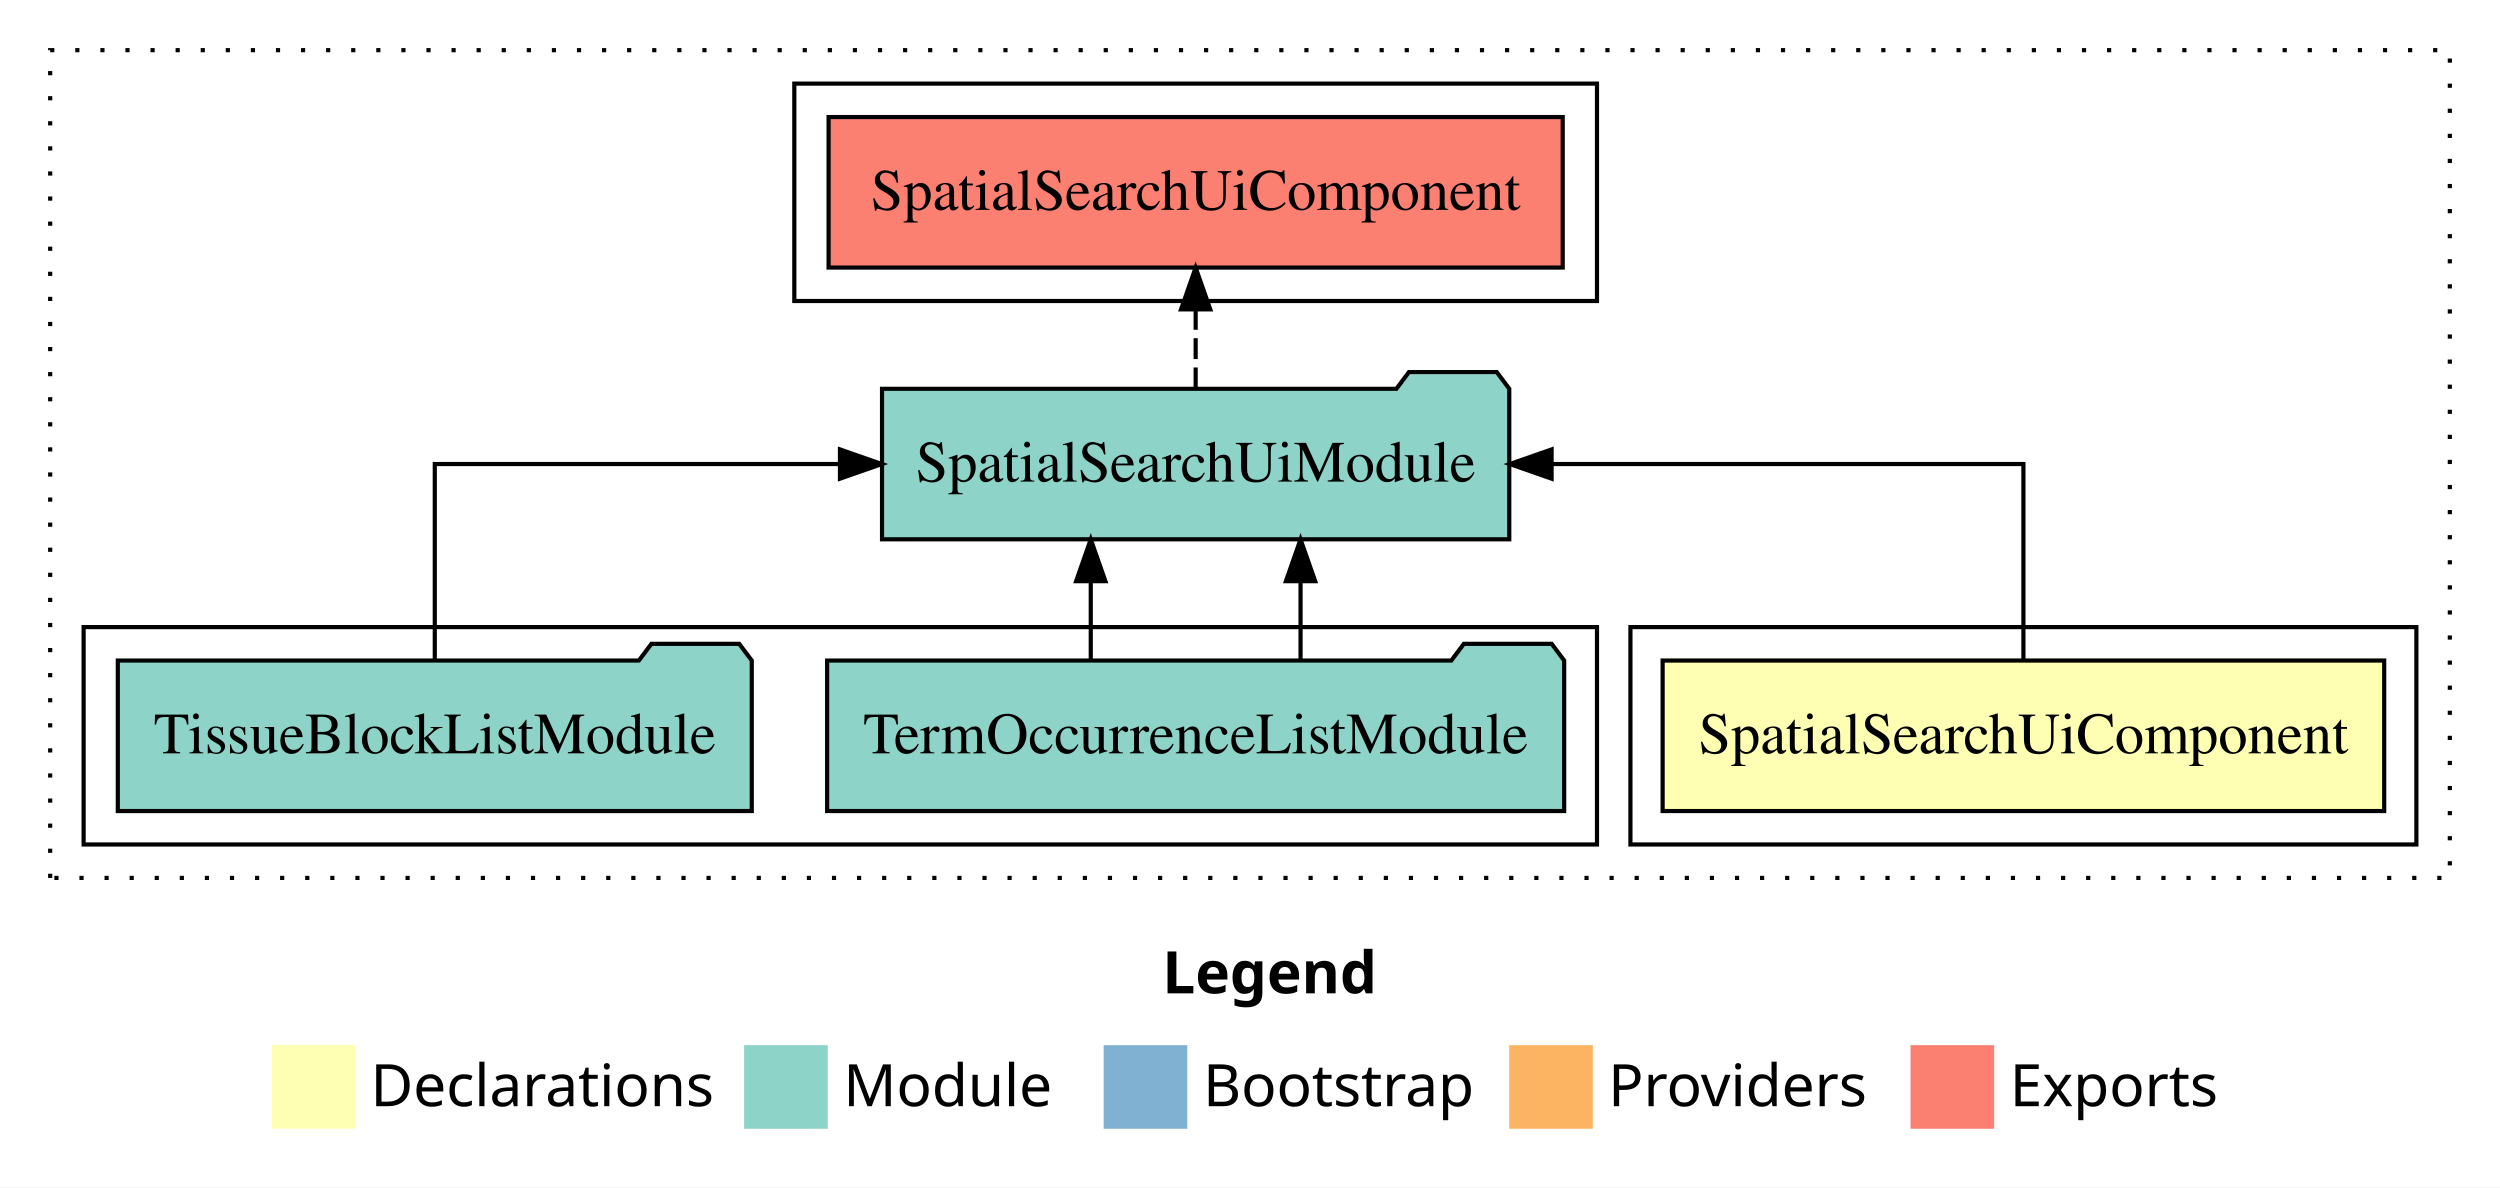
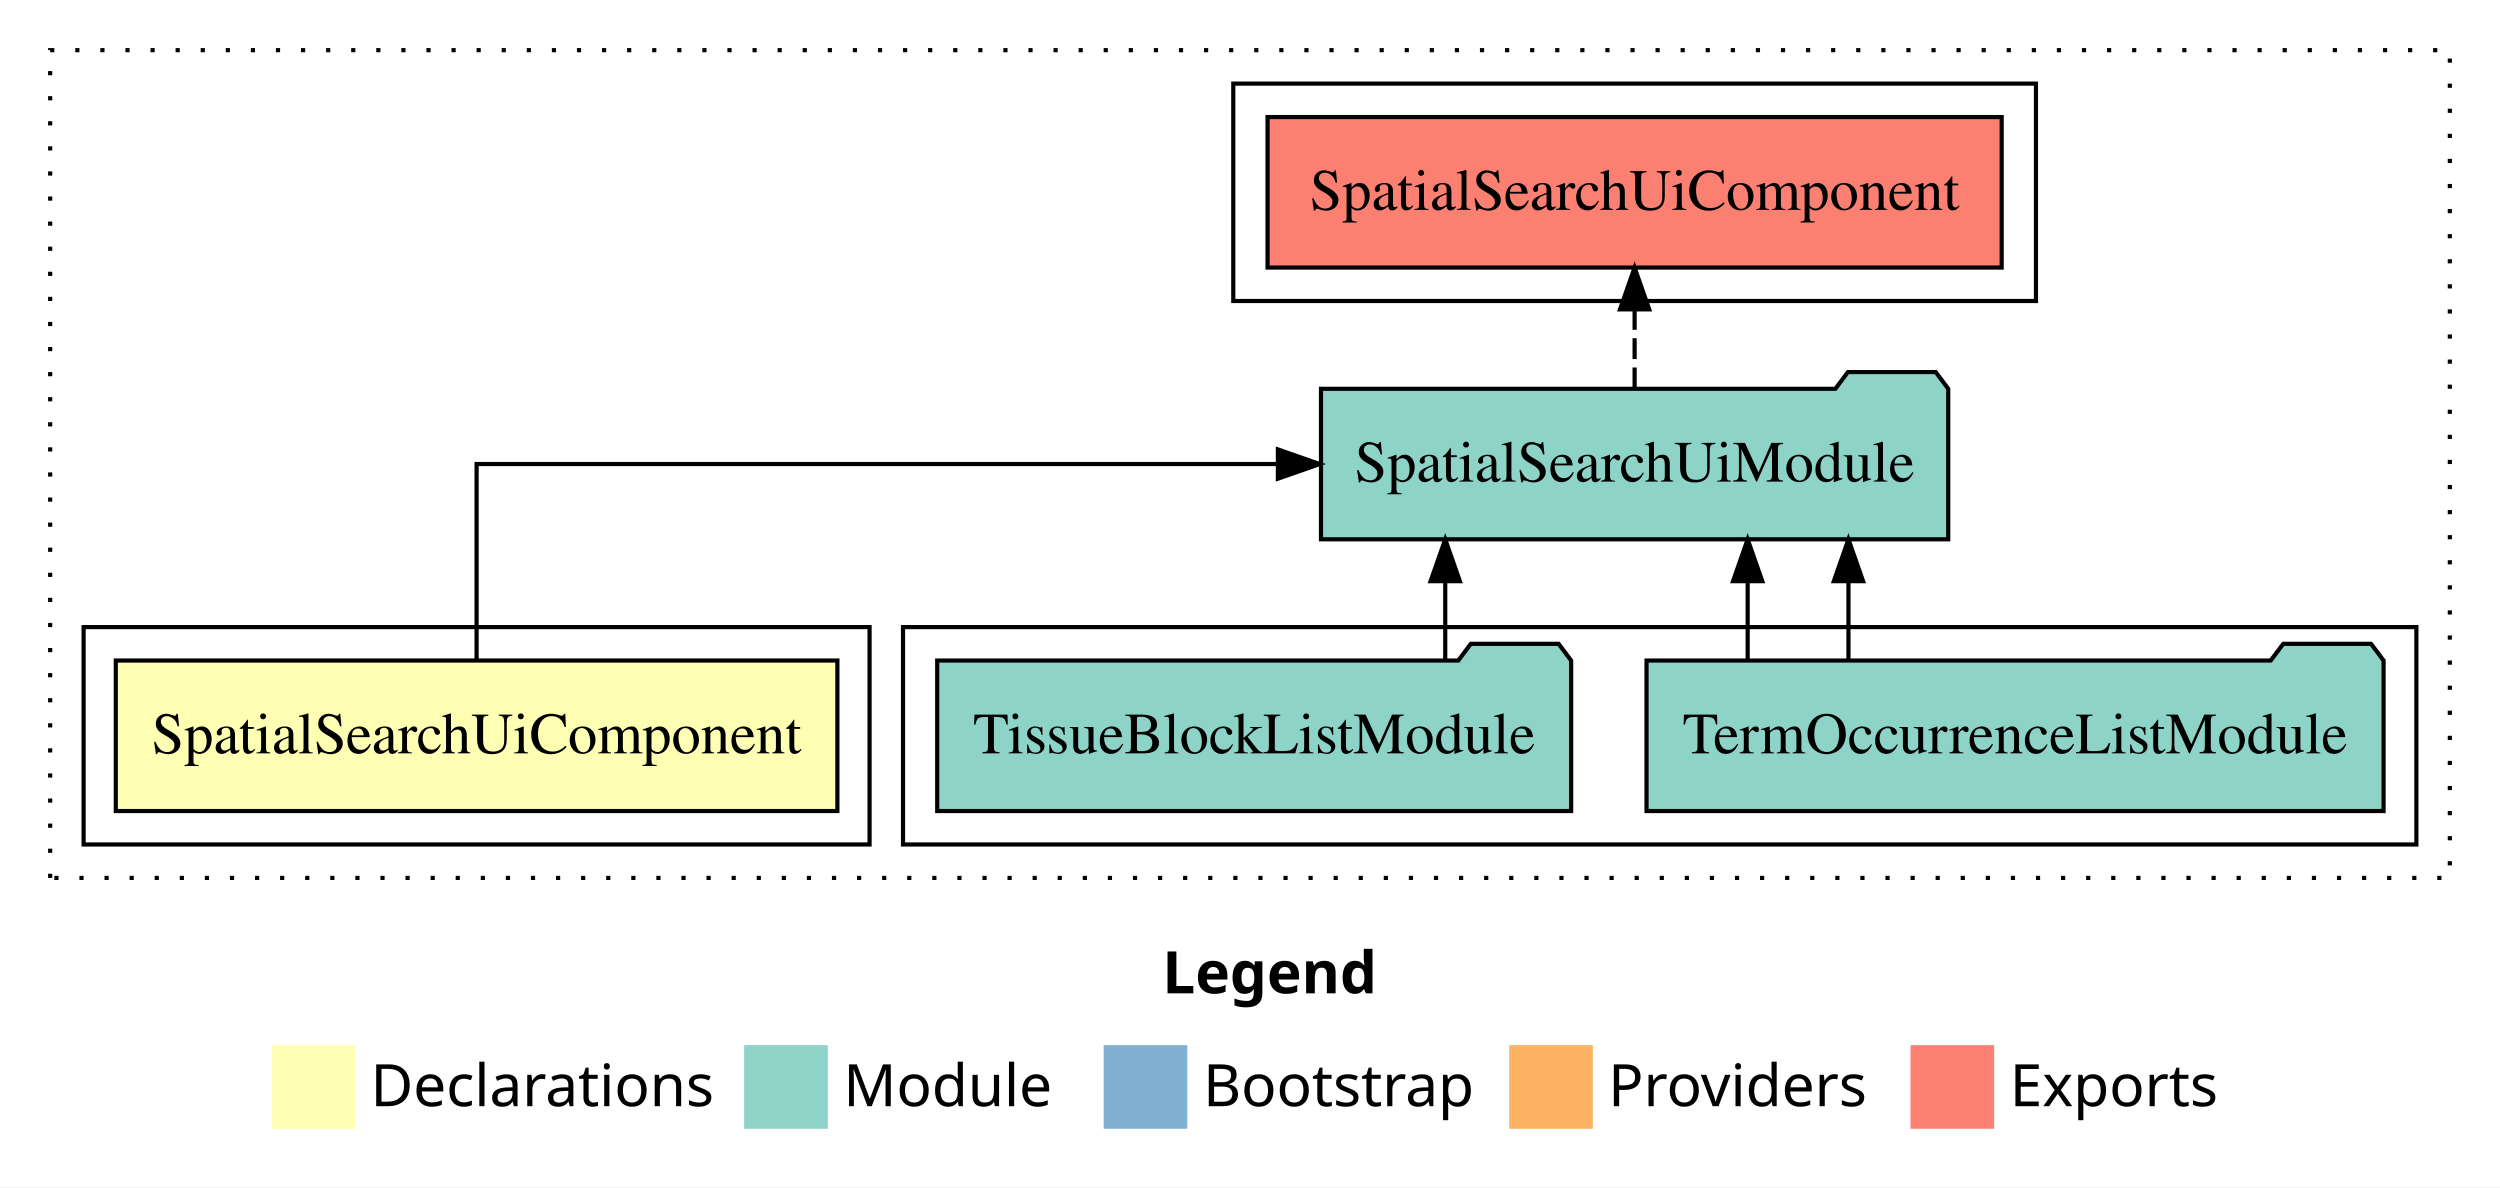
<svg xmlns="http://www.w3.org/2000/svg" width="598pt" height="284pt" viewBox="0.00 0.00 598.00 284.00">
  <g id="graph0" class="graph" transform="scale(1 1) rotate(0) translate(4 280)">
    <polygon fill="white" stroke="transparent" points="-4,4 -4,-280 594,-280 594,4 -4,4" />
    <text text-anchor="start" x="274.01" y="-42.4" font-family="Times-12" font-weight="bold" font-size="14.00">Legend</text>
    <polygon fill="#ffffb3" stroke="transparent" points="61,-10 61,-30 81,-30 81,-10 61,-10" />
    <text text-anchor="start" x="84.63" y="-15.4" font-family="Times-12" font-size="14.00">  Declarations</text>
    <polygon fill="#8dd3c7" stroke="transparent" points="174,-10 174,-30 194,-30 194,-10 174,-10" />
    <text text-anchor="start" x="197.73" y="-15.4" font-family="Times-12" font-size="14.00">  Module</text>
    <polygon fill="#80b1d3" stroke="transparent" points="260,-10 260,-30 280,-30 280,-10 260,-10" />
    <text text-anchor="start" x="283.78" y="-15.4" font-family="Times-12" font-size="14.00">  Bootstrap</text>
    <polygon fill="#fdb462" stroke="transparent" points="357,-10 357,-30 377,-30 377,-10 357,-10" />
    <text text-anchor="start" x="380.67" y="-15.4" font-family="Times-12" font-size="14.00">  Providers</text>
    <polygon fill="#fb8072" stroke="transparent" points="453,-10 453,-30 473,-30 473,-10 453,-10" />
    <text text-anchor="start" x="476.73" y="-15.4" font-family="Times-12" font-size="14.00">  Exports</text>
    <g id="clust1" class="cluster">
      <polygon fill="none" stroke="black" stroke-dasharray="1,5" points="8,-70 8,-268 582,-268 582,-70 8,-70" />
    </g>
-     <g id="clust2" class="cluster">
-       <polygon fill="none" stroke="black" points="386,-78 386,-130 574,-130 574,-78 386,-78" />
+     <g id="clust5" class="cluster">
+       <polygon fill="none" stroke="black" points="291,-208 291,-260 483,-260 483,-208 291,-208" />
    </g>
    <g id="clust4" class="cluster">
-       <polygon fill="none" stroke="black" points="16,-78 16,-130 378,-130 378,-78 16,-78" />
+       <polygon fill="none" stroke="black" points="212,-78 212,-130 574,-130 574,-78 212,-78" />
    </g>
-     <g id="clust5" class="cluster">
-       <polygon fill="none" stroke="black" points="186,-208 186,-260 378,-260 378,-208 186,-208" />
+     <g id="clust2" class="cluster">
+       <polygon fill="none" stroke="black" points="16,-78 16,-130 204,-130 204,-78 16,-78" />
    </g>
    <g id="node1" class="node">
-       <polygon fill="#ffffb3" stroke="black" points="566.3,-122 393.7,-122 393.7,-86 566.3,-86 566.3,-122" />
-       <text text-anchor="middle" x="480" y="-99.8" font-family="Times,serif" font-size="14.00">SpatialSearchUiComponent</text>
+       <polygon fill="#ffffb3" stroke="black" points="196.3,-122 23.7,-122 23.7,-86 196.3,-86 196.3,-122" />
+       <text text-anchor="middle" x="110" y="-99.8" font-family="Times,serif" font-size="14.00">SpatialSearchUiComponent</text>
    </g>
    <g id="node2" class="node">
-       <polygon fill="#8dd3c7" stroke="black" points="357.02,-187 354.02,-191 333.02,-191 330.02,-187 206.98,-187 206.98,-151 357.02,-151 357.02,-187" />
-       <text text-anchor="middle" x="282" y="-164.8" font-family="Times,serif" font-size="14.00">SpatialSearchUiModule</text>
+       <polygon fill="#8dd3c7" stroke="black" points="462.02,-187 459.02,-191 438.02,-191 435.02,-187 311.98,-187 311.98,-151 462.02,-151 462.02,-187" />
+       <text text-anchor="middle" x="387" y="-164.8" font-family="Times,serif" font-size="14.00">SpatialSearchUiModule</text>
    </g>
    <g id="edge1" class="edge">
-       <path fill="none" stroke="black" d="M480,-122.11C480,-141.34 480,-169 480,-169 480,-169 367.14,-169 367.14,-169" />
-       <polygon fill="black" stroke="black" points="367.14,-165.5 357.14,-169 367.14,-172.5 367.14,-165.5" />
+       <path fill="none" stroke="black" d="M110,-122.11C110,-141.34 110,-169 110,-169 110,-169 301.67,-169 301.67,-169" />
+       <polygon fill="black" stroke="black" points="301.67,-172.5 311.67,-169 301.67,-165.5 301.67,-172.5" />
    </g>
    <g id="node5" class="node">
-       <polygon fill="#fb8072" stroke="black" points="369.8,-252 194.2,-252 194.2,-216 369.8,-216 369.8,-252" />
-       <text text-anchor="middle" x="282" y="-229.8" font-family="Times,serif" font-size="14.00">SpatialSearchUiComponent </text>
+       <polygon fill="#fb8072" stroke="black" points="474.8,-252 299.2,-252 299.2,-216 474.8,-216 474.8,-252" />
+       <text text-anchor="middle" x="387" y="-229.8" font-family="Times,serif" font-size="14.00">SpatialSearchUiComponent </text>
    </g>
    <g id="edge5" class="edge">
-       <path fill="none" stroke="black" stroke-dasharray="5,2" d="M282,-187.11C282,-187.11 282,-205.99 282,-205.99" />
-       <polygon fill="black" stroke="black" points="278.5,-205.99 282,-215.99 285.5,-205.99 278.5,-205.99" />
+       <path fill="none" stroke="black" stroke-dasharray="5,2" d="M387,-187.11C387,-187.11 387,-205.99 387,-205.99" />
+       <polygon fill="black" stroke="black" points="383.5,-205.99 387,-215.99 390.5,-205.99 383.5,-205.99" />
    </g>
    <g id="node3" class="node">
-       <polygon fill="#8dd3c7" stroke="black" points="370.15,-122 367.15,-126 346.15,-126 343.15,-122 193.85,-122 193.85,-86 370.15,-86 370.15,-122" />
-       <text text-anchor="middle" x="282" y="-99.8" font-family="Times,serif" font-size="14.00">TermOccurrenceListModule</text>
+       <polygon fill="#8dd3c7" stroke="black" points="566.15,-122 563.15,-126 542.15,-126 539.15,-122 389.85,-122 389.85,-86 566.15,-86 566.15,-122" />
+       <text text-anchor="middle" x="478" y="-99.8" font-family="Times,serif" font-size="14.00">TermOccurrenceListModule</text>
    </g>
    <g id="edge2" class="edge">
-       <path fill="none" stroke="black" d="M256.91,-122.11C256.91,-122.11 256.91,-140.99 256.91,-140.99" />
-       <polygon fill="black" stroke="black" points="253.41,-140.99 256.91,-150.99 260.41,-140.99 253.41,-140.99" />
+       <path fill="none" stroke="black" d="M414.04,-122.11C414.04,-122.11 414.04,-140.99 414.04,-140.99" />
+       <polygon fill="black" stroke="black" points="410.54,-140.99 414.04,-150.99 417.54,-140.99 410.54,-140.99" />
    </g>
    <g id="edge3" class="edge">
-       <path fill="none" stroke="black" d="M307.09,-122.11C307.09,-122.11 307.09,-140.99 307.09,-140.99" />
-       <polygon fill="black" stroke="black" points="303.59,-140.99 307.09,-150.99 310.59,-140.99 303.59,-140.99" />
+       <path fill="none" stroke="black" d="M438.15,-122.11C438.15,-122.11 438.15,-140.99 438.15,-140.99" />
+       <polygon fill="black" stroke="black" points="434.65,-140.99 438.15,-150.99 441.65,-140.99 434.65,-140.99" />
    </g>
    <g id="node4" class="node">
-       <polygon fill="#8dd3c7" stroke="black" points="175.82,-122 172.82,-126 151.82,-126 148.82,-122 24.18,-122 24.18,-86 175.82,-86 175.82,-122" />
-       <text text-anchor="middle" x="100" y="-99.8" font-family="Times,serif" font-size="14.00">TissueBlockListModule</text>
+       <polygon fill="#8dd3c7" stroke="black" points="371.82,-122 368.82,-126 347.82,-126 344.82,-122 220.18,-122 220.18,-86 371.82,-86 371.82,-122" />
+       <text text-anchor="middle" x="296" y="-99.8" font-family="Times,serif" font-size="14.00">TissueBlockListModule</text>
    </g>
    <g id="edge4" class="edge">
-       <path fill="none" stroke="black" d="M100,-122.11C100,-141.34 100,-169 100,-169 100,-169 196.92,-169 196.92,-169" />
-       <polygon fill="black" stroke="black" points="196.92,-172.5 206.92,-169 196.92,-165.5 196.92,-172.5" />
+       <path fill="none" stroke="black" d="M341.7,-122.11C341.7,-122.11 341.7,-140.99 341.7,-140.99" />
+       <polygon fill="black" stroke="black" points="338.2,-140.99 341.7,-150.99 345.2,-140.99 338.2,-140.99" />
    </g>
  </g>
</svg>
